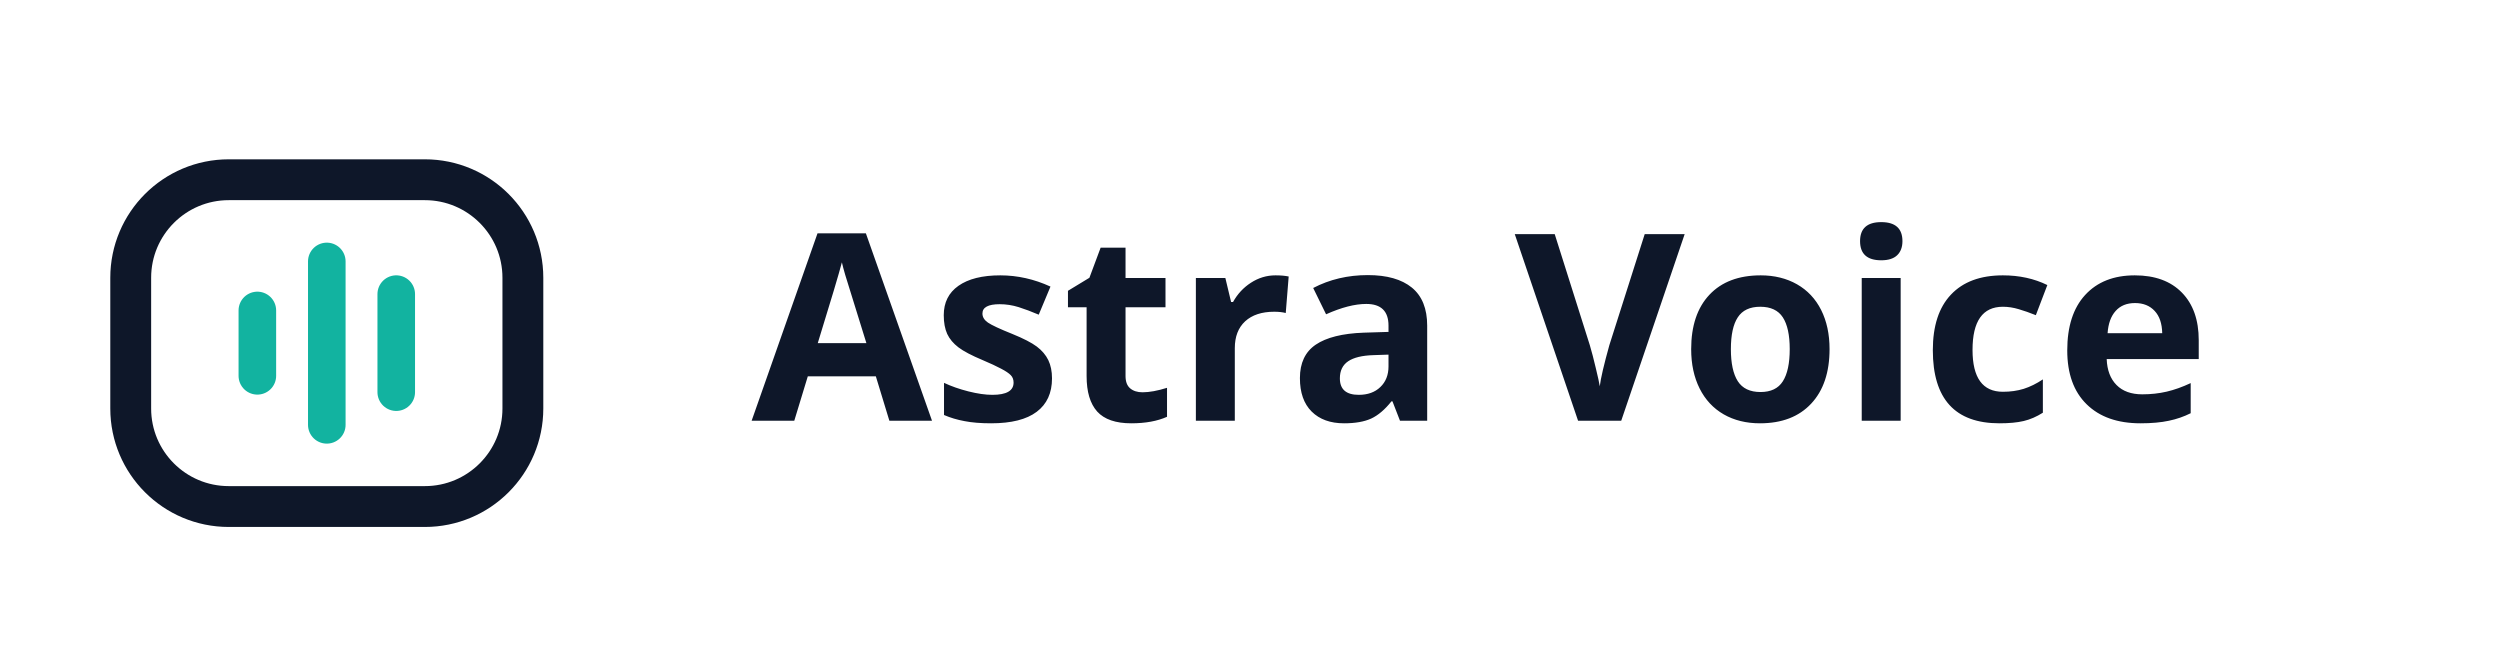
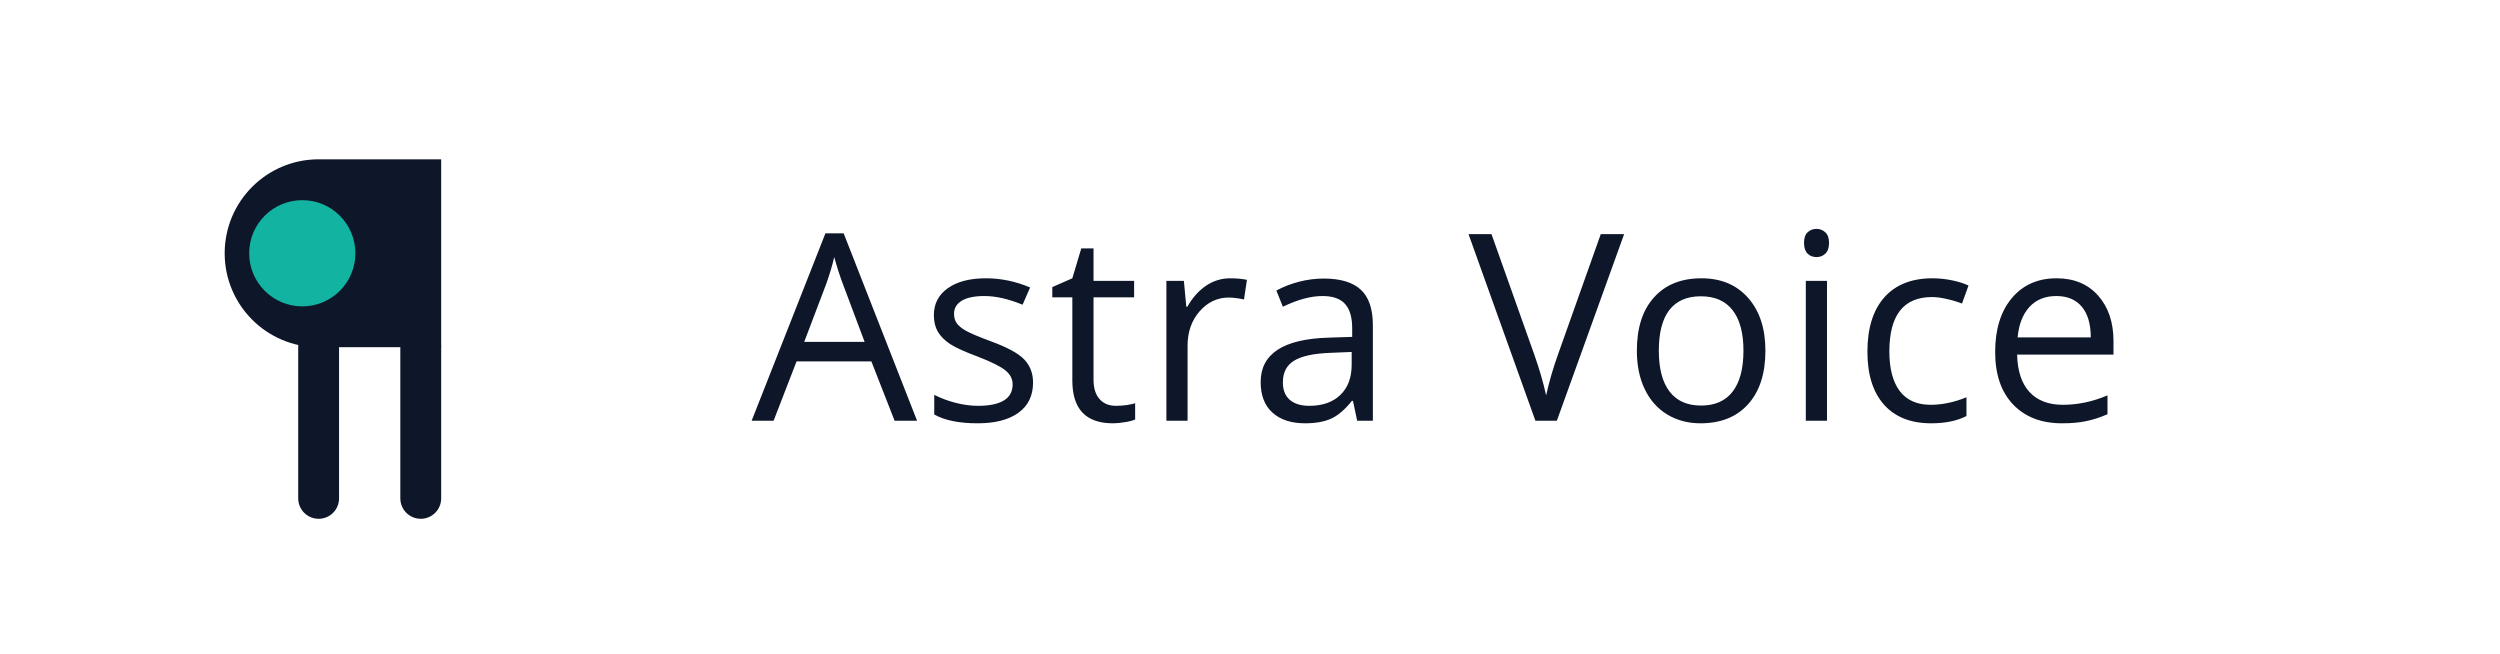
- <svg xmlns="http://www.w3.org/2000/svg" viewBox="0 0 306 80" width="306" height="80" role="img" aria-label="Astra Voice — концепт 03: Клавиша">
+ <svg xmlns="http://www.w3.org/2000/svg" viewBox="0 0 306 80" width="306" height="80" role="img" aria-label="Astra Voice — концепт 05: Абзац">
  <style>
    /* Без CSS-переменных: librsvg (GTK-миниатюры, конвертеры) их не поддерживает
       и акцентные части пропадают. Только литеральные цвета и currentColor. */
    svg   { color:#0E1729; }
    .ink  { fill:none; stroke:currentColor; stroke-linecap:round; stroke-linejoin:round; }
    .acc  { fill:none; stroke:#12B3A0; stroke-linecap:round; stroke-linejoin:round; }
    .accf { fill:#12B3A0; stroke:none; }
    .inkf { fill:currentColor; stroke:none; }
    .wm   { fill:currentColor; stroke:none; }
    @media (prefers-color-scheme: dark) {
      svg { color:#F2F5FA; } .acc { stroke:#2FD9C4; } .accf { fill:#2FD9C4; }
    }
  </style>
  <g class="mark" transform="translate(8,8)">
-     <rect class="ink" stroke-width="5" x="8" y="14" width="48" height="40" rx="12" />
-     <path class="acc" stroke-width="4.6" d="M23.5,30 L23.5,38" />
-     <path class="acc" stroke-width="4.6" d="M32,24 L32,44" />
-     <path class="acc" stroke-width="4.6" d="M40.5,28 L40.5,40" />
+     <path class="inkf" d="M46,11.5 L31,11.5 A11.5,11.5 0 0 0 31,34.5 L46,34.5 Z" />
+     <path class="ink" stroke-width="5" d="M43.5,34.5 L43.5,53" />
+     <path class="ink" stroke-width="5" d="M31,34.5 L31,53" />
+     <circle class="accf" cx="29" cy="23" r="6.5" />
  </g>
-   <text class="wm" x="92" y="51.5" font-family="'PT Root UI','PT Astra Sans','Open Sans','Roboto',sans-serif" font-size="32" font-weight="700" letter-spacing="0">Astra Voice</text>
+   <text class="wm" x="92" y="51.5" font-family="'PT Root UI','PT Astra Sans','Open Sans','Roboto',sans-serif" font-size="32" font-weight="500" letter-spacing="0.4">Astra Voice</text>
</svg>
